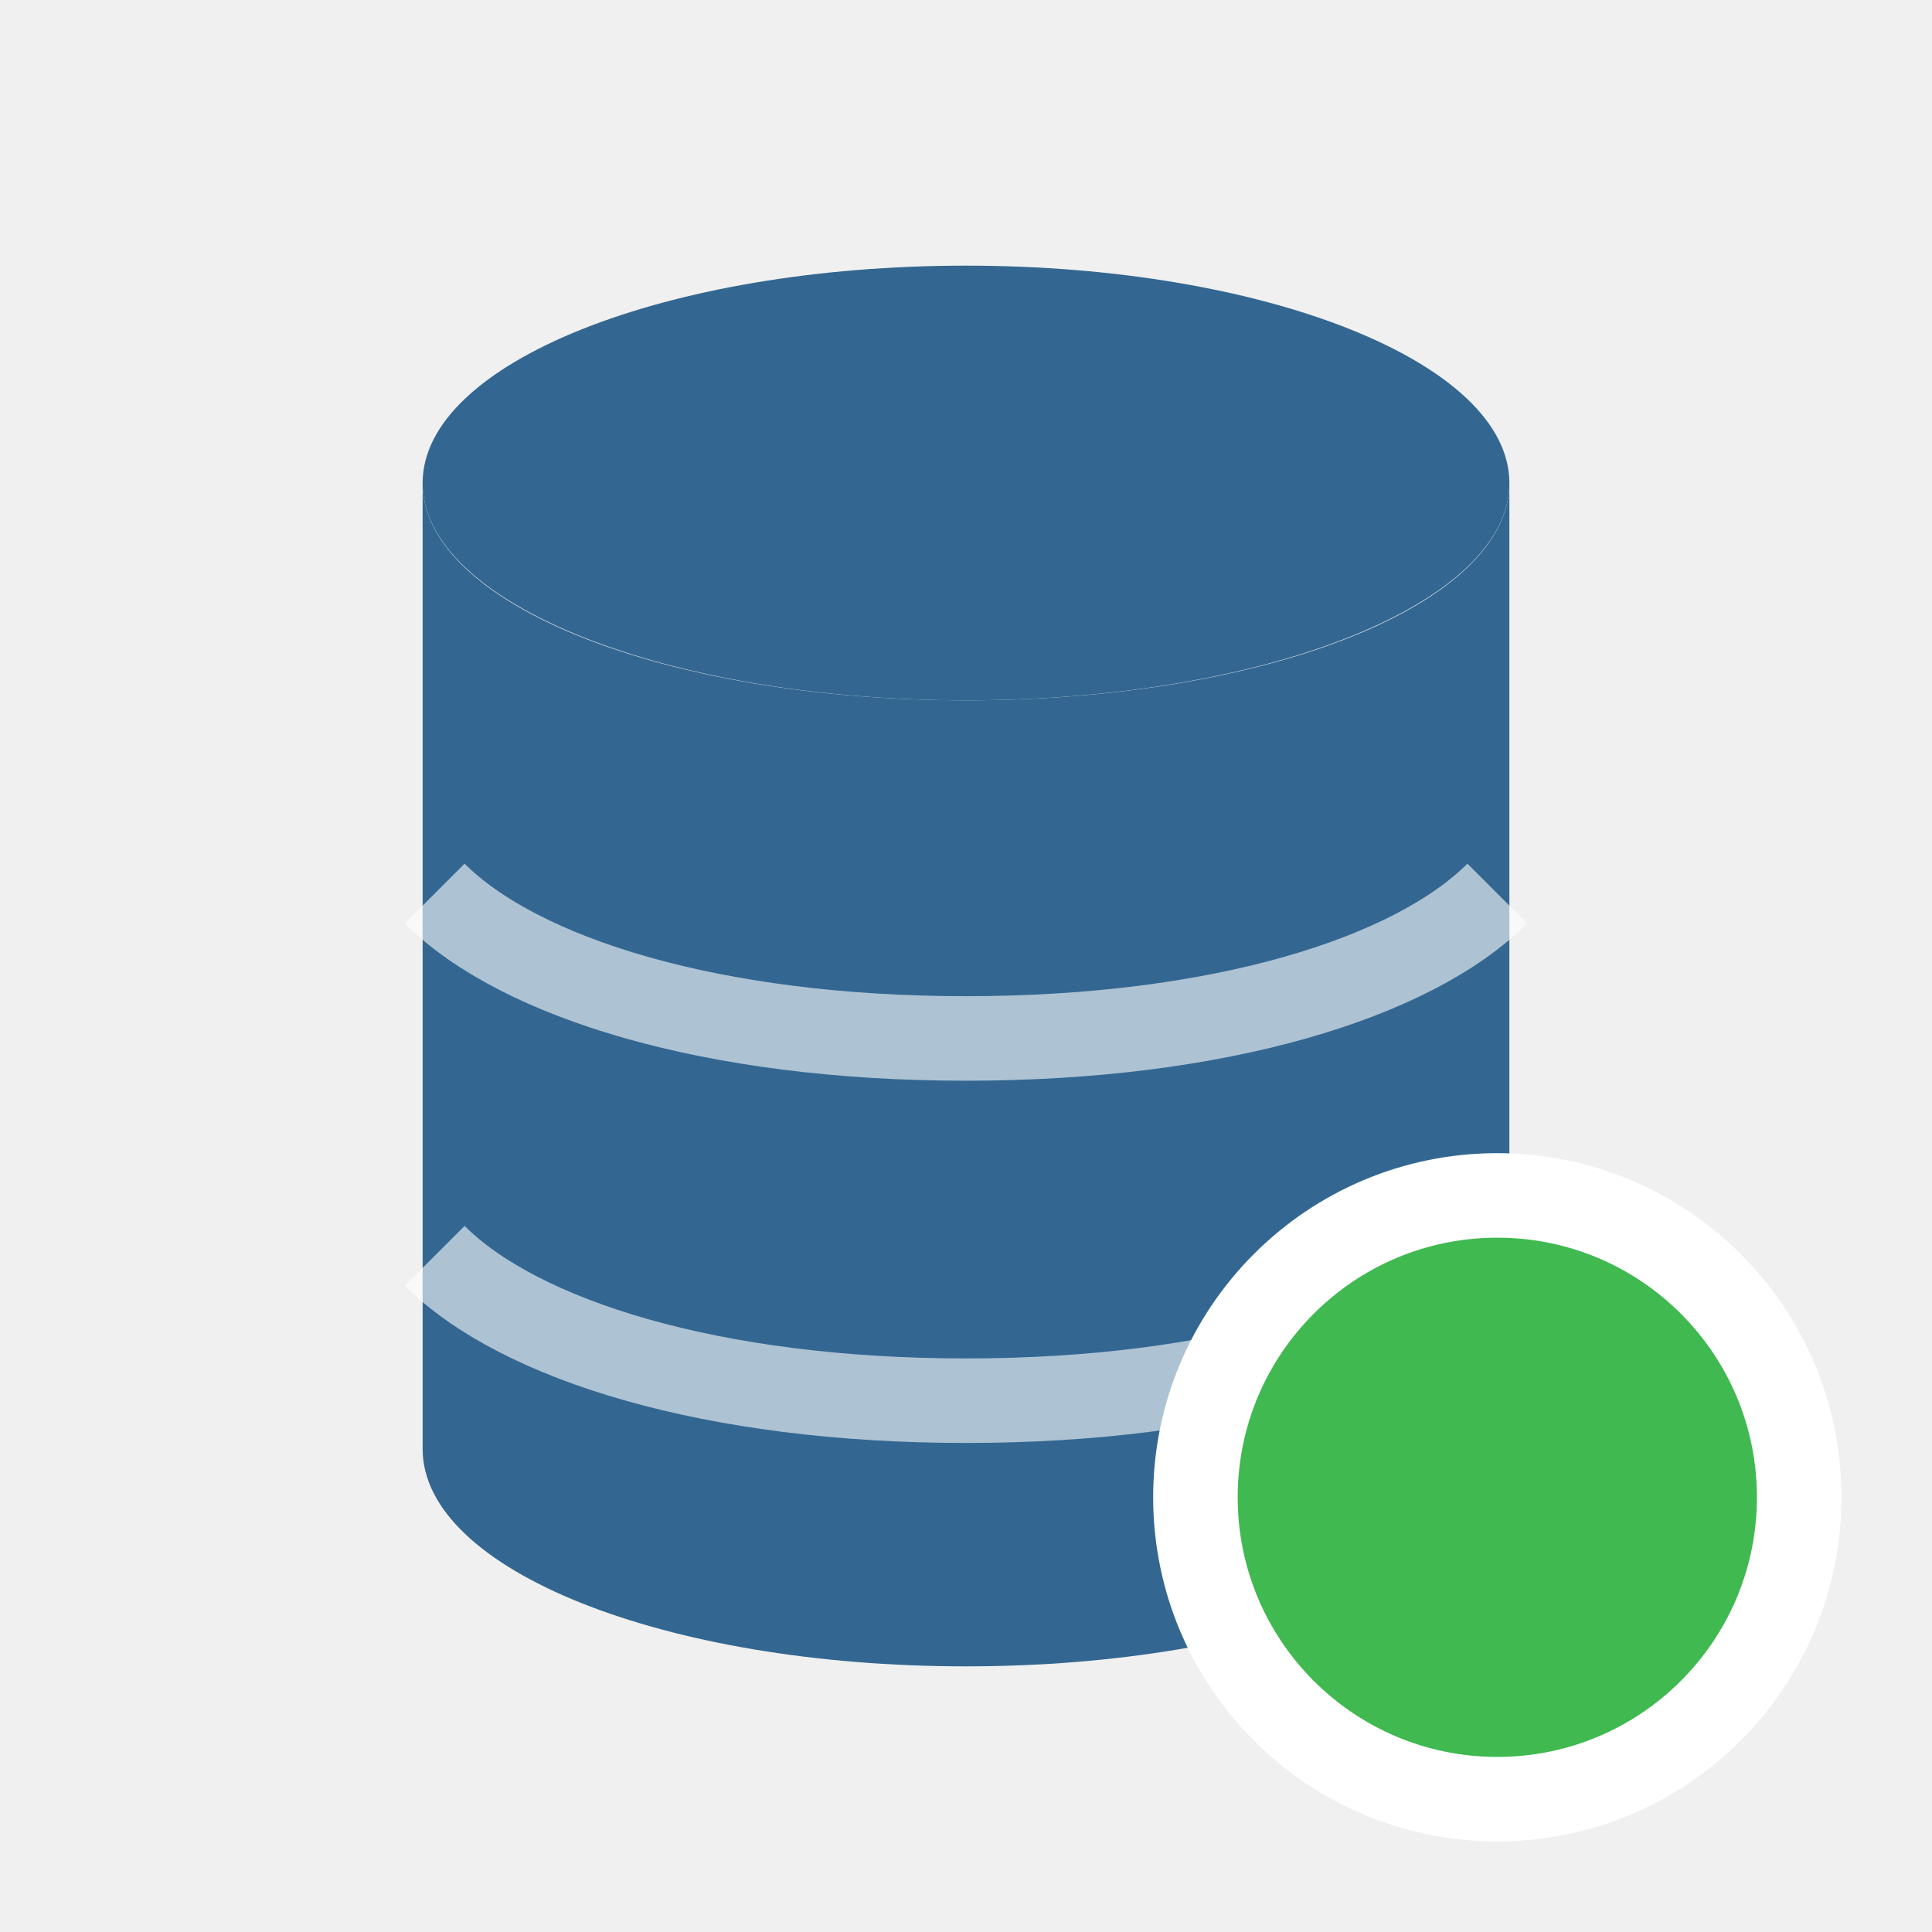
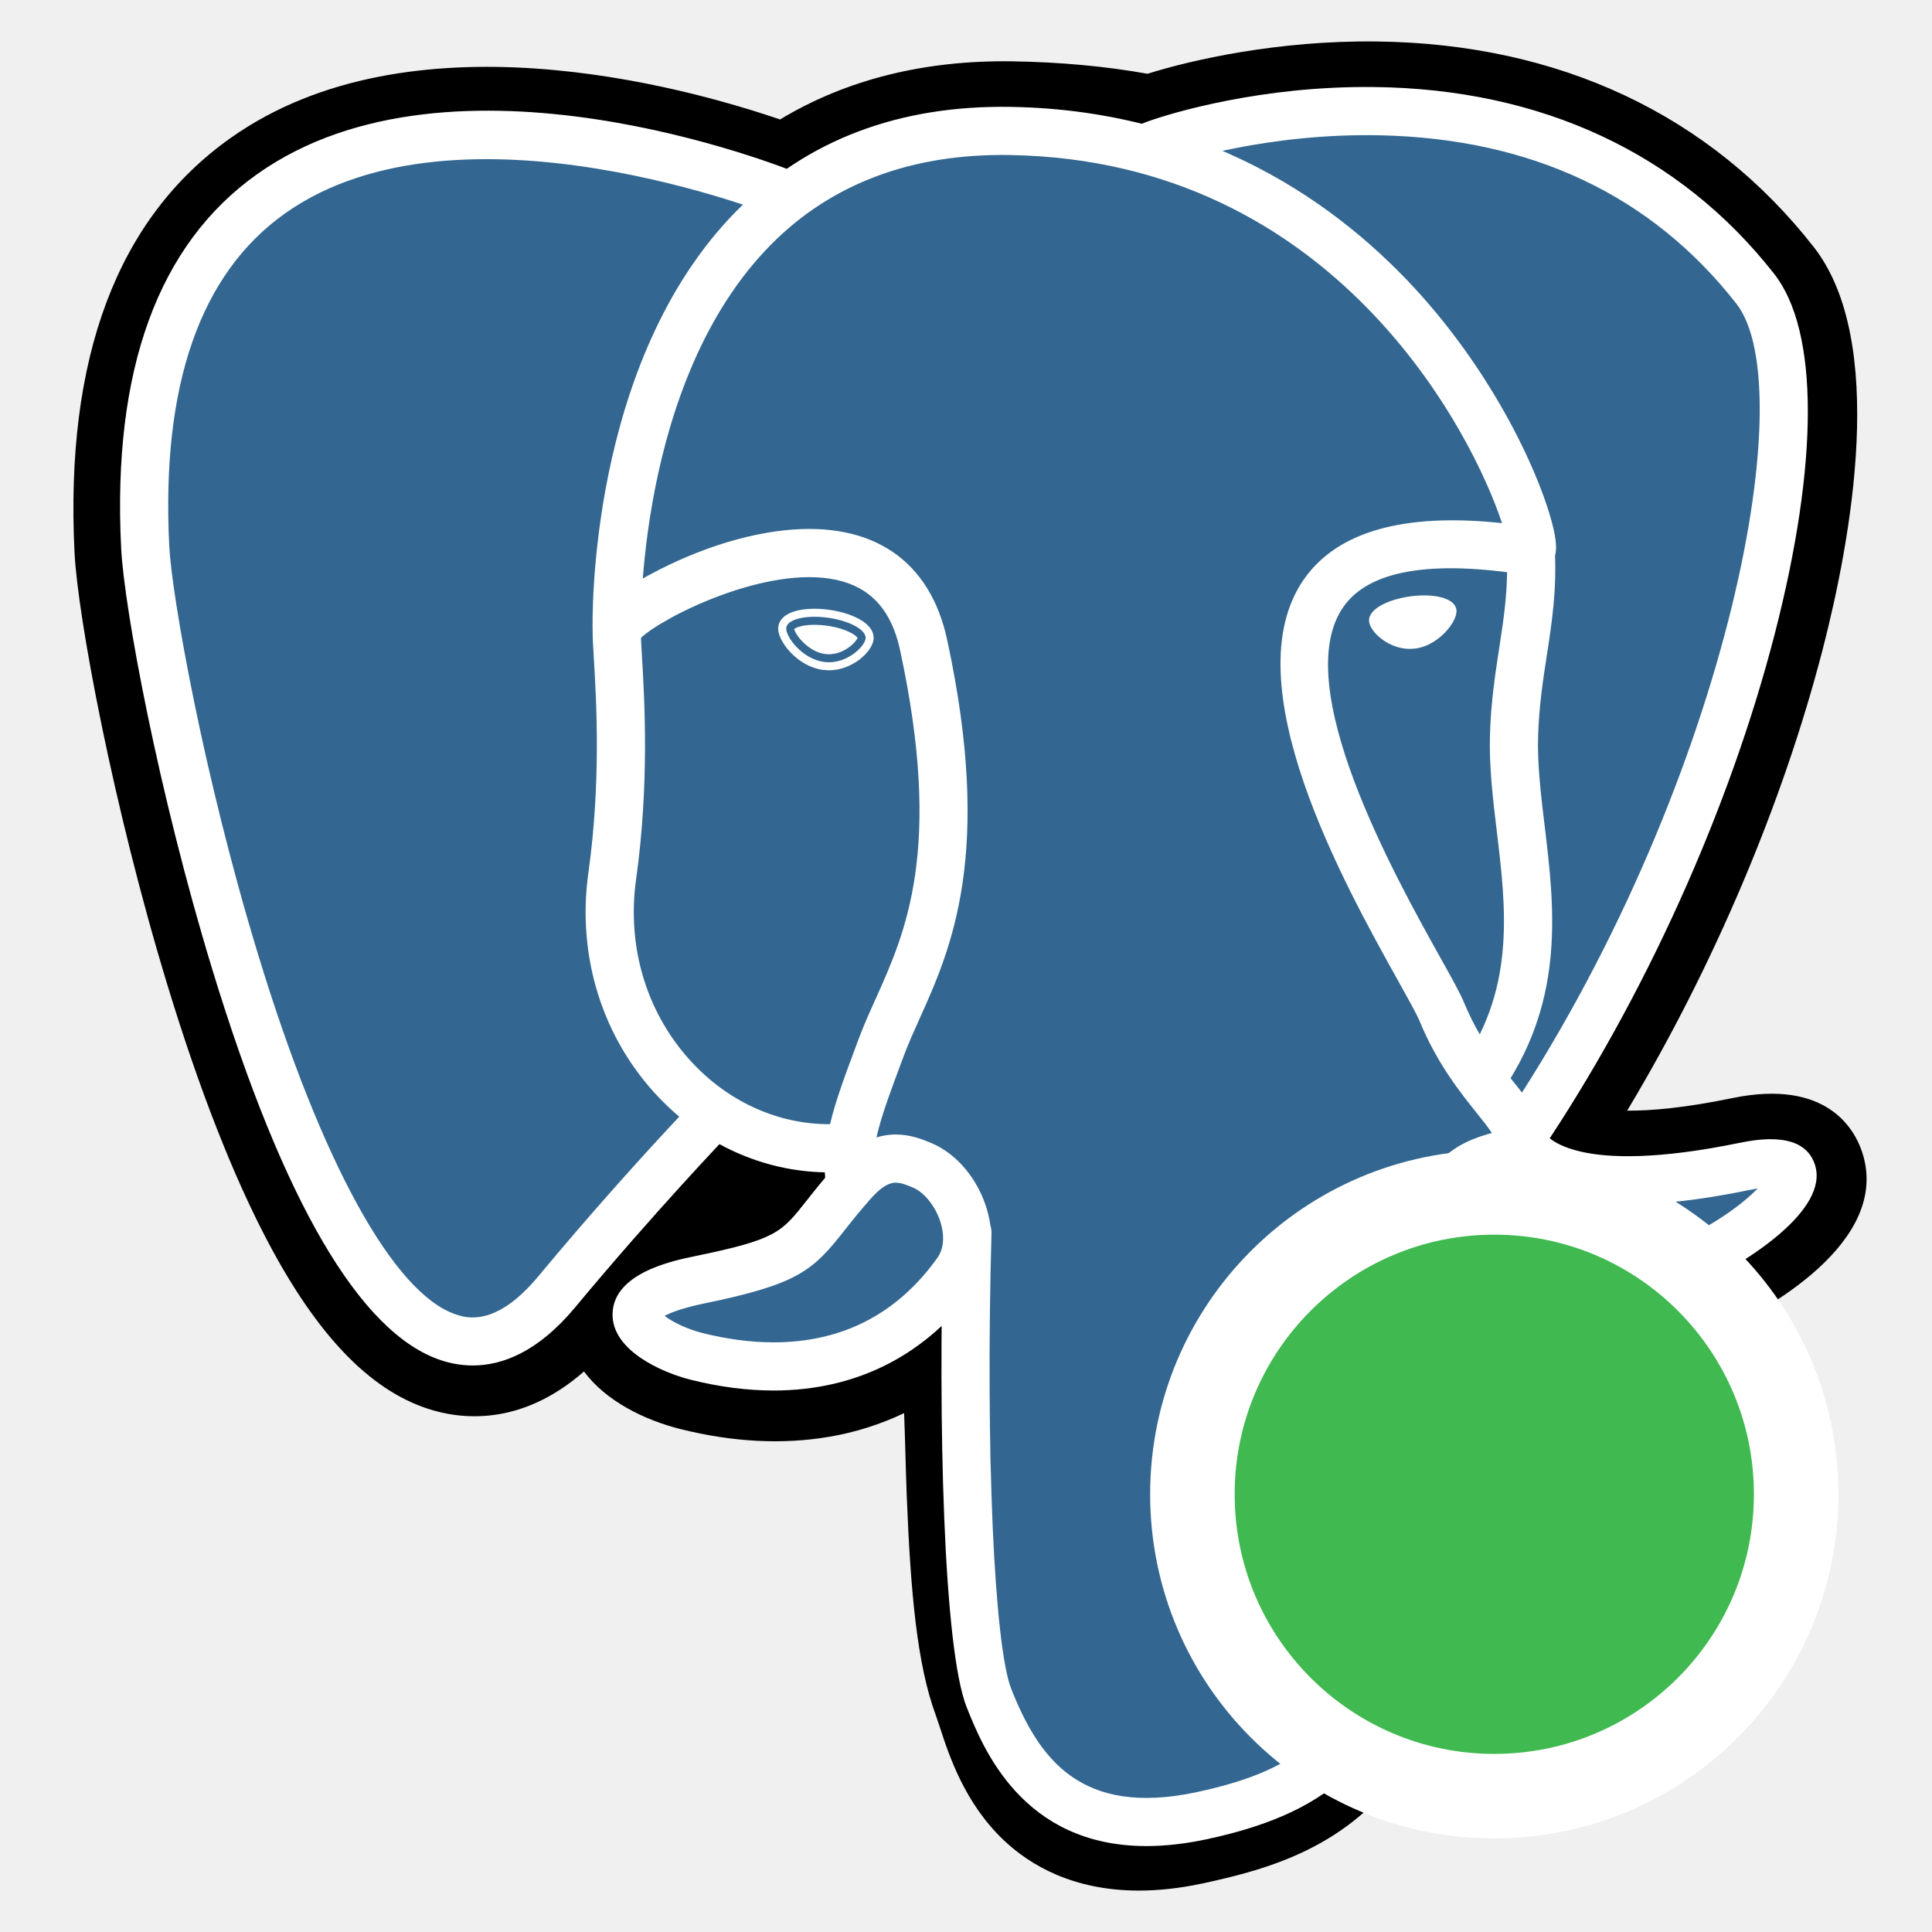
- <svg xmlns="http://www.w3.org/2000/svg" viewBox="0 0 16 16" width="16" height="16">
-   <g fill="#336791">
-     <ellipse cx="8" cy="4" rx="4.5" ry="1.8" />
-     <path d="M3.5 4v8c0 1 2 1.8 4.5 1.8s4.5-.8 4.5-1.8V4c0 1-2 1.8-4.5 1.8S3.5 5 3.5 4z" />
-   </g>
-   <g fill="none" stroke="#fff" stroke-width="0.7" opacity="0.6">
-     <path d="M3.6 7.4c.7.7 2.3 1.2 4.4 1.2s3.7-.5 4.4-1.2" />
-     <path d="M3.6 10.4c.7.7 2.3 1.2 4.4 1.2s3.7-.5 4.4-1.2" />
-   </g>
-   <circle cx="12.4" cy="12.4" r="2.5" fill="#3fb950" stroke="#fff" stroke-width="0.7" />
+ <svg xmlns="http://www.w3.org/2000/svg" viewBox="0 0 128 128">
+   <path d="M93.809 92.112c.785-6.533.55-7.492 5.416-6.433l1.235.108c3.742.17 8.637-.602 11.513-1.938 6.191-2.873 9.861-7.668 3.758-6.409-13.924 2.873-14.881-1.842-14.881-1.842 14.703-21.815 20.849-49.508 15.543-56.287-14.47-18.489-39.517-9.746-39.936-9.52l-.134.025c-2.751-.571-5.83-.912-9.289-.968-6.301-.104-11.082 1.652-14.709 4.402 0 0-44.683-18.409-42.604 23.151.442 8.841 12.672 66.898 27.26 49.362 5.332-6.412 10.484-11.834 10.484-11.834 2.558 1.699 5.622 2.567 8.834 2.255l.249-.212c-.078.796-.044 1.575.099 2.497-3.757 4.199-2.653 4.936-10.166 6.482-7.602 1.566-3.136 4.355-.221 5.084 3.535.884 11.712 2.136 17.238-5.598l-.22.882c1.474 1.18 1.375 8.477 1.583 13.69.209 5.214.558 10.079 1.621 12.948 1.063 2.868 2.317 10.256 12.191 8.14 8.252-1.764 14.561-4.309 15.136-27.985" />
+   <path d="M75.458 125.256c-4.367 0-7.211-1.689-8.938-3.32-2.607-2.46-3.641-5.629-4.259-7.522l-.267-.79c-1.244-3.358-1.666-8.193-1.916-14.419-.038-.935-.064-1.898-.093-2.919-.021-.747-.047-1.684-.085-2.664a18.8 18.8 0 01-4.962 1.568c-3.079.526-6.389.356-9.84-.507-2.435-.609-4.965-1.871-6.407-3.82-4.203 3.681-8.212 3.182-10.396 2.453-3.853-1.285-7.301-4.896-10.542-11.037-2.309-4.375-4.542-10.075-6.638-16.943-3.65-11.96-5.969-24.557-6.175-28.693C4.292 23.698 7.777 14.44 15.296 9.129 27.157.751 45.128 5.678 51.68 7.915c4.402-2.653 9.581-3.944 15.433-3.851 3.143.051 6.136.327 8.916.823 2.9-.912 8.628-2.221 15.185-2.139 12.081.144 22.092 4.852 28.949 13.615 4.894 6.252 2.474 19.381.597 26.651-2.642 10.226-7.271 21.102-12.957 30.57 1.544.011 3.781-.174 6.961-.831 6.274-1.295 8.109 2.069 8.607 3.575 1.995 6.042-6.677 10.608-9.382 11.864-3.466 1.609-9.117 2.589-13.745 2.377l-.202-.013-1.216-.107-.12 1.014-.116.991c-.311 11.999-2.025 19.598-5.552 24.619-3.697 5.264-8.835 6.739-13.361 7.709-1.544.33-2.947.474-4.219.474zm-9.19-43.671c2.819 2.256 3.066 6.501 3.287 14.434.028.99.054 1.927.089 2.802.106 2.65.355 8.855 1.327 11.477.137.371.26.747.39 1.146 1.083 3.316 1.626 4.979 6.309 3.978 3.931-.843 5.952-1.599 7.534-3.851 2.299-3.274 3.585-9.86 3.821-19.575l4.783.116-4.75-.57.14-1.186c.455-3.91.783-6.734 3.396-8.602 2.097-1.498 4.486-1.353 6.389-1.01-2.091-1.58-2.669-3.433-2.823-4.193l-.399-1.965 1.121-1.663c6.457-9.58 11.781-21.354 14.609-32.304 2.906-11.251 2.02-17.226 1.134-18.356-11.729-14.987-32.068-8.799-34.192-8.097l-.359.194-1.8.335-.922-.191c-2.542-.528-5.366-.82-8.393-.869-4.756-.08-8.593 1.044-11.739 3.431l-2.183 1.655-2.533-1.043c-5.412-2.213-21.308-6.662-29.696-.721-4.656 3.298-6.777 9.76-6.305 19.207.156 3.119 2.275 14.926 5.771 26.377 4.831 15.825 9.221 21.082 11.054 21.693.32.108 1.15-.537 1.976-1.529a270.708 270.708 0 0110.694-12.07l2.77-2.915 3.349 2.225c1.35.897 2.839 1.406 4.368 1.502l7.987-6.812-1.157 11.808c-.026.265-.039.626.065 1.296l.348 2.238-1.51 1.688-.174.196 4.388 2.025 1.836-2.301z" />
+   <path fill="#336791" d="M115.731 77.44c-13.925 2.873-14.882-1.842-14.882-1.842 14.703-21.816 20.849-49.51 15.545-56.287C101.924.823 76.875 9.566 76.457 9.793l-.135.024c-2.751-.571-5.83-.911-9.291-.967-6.301-.103-11.08 1.652-14.707 4.402 0 0-44.684-18.408-42.606 23.151.442 8.842 12.672 66.899 27.26 49.363 5.332-6.412 10.483-11.834 10.483-11.834 2.559 1.699 5.622 2.567 8.833 2.255l.25-.212c-.078.796-.042 1.575.1 2.497-3.758 4.199-2.654 4.936-10.167 6.482-7.602 1.566-3.136 4.355-.22 5.084 3.534.884 11.712 2.136 17.237-5.598l-.221.882c1.473 1.18 2.507 7.672 2.334 13.557-.174 5.885-.29 9.926.871 13.082 1.16 3.156 2.316 10.256 12.192 8.14 8.252-1.768 12.528-6.351 13.124-13.995.422-5.435 1.377-4.631 1.438-9.49l.767-2.3c.884-7.367.14-9.743 5.225-8.638l1.235.108c3.742.17 8.639-.602 11.514-1.938 6.19-2.871 9.861-7.667 3.758-6.408z" />
+   <path fill="#fff" d="M75.957 122.307c-8.232 0-10.84-6.519-11.907-9.185-1.562-3.907-1.899-19.069-1.551-31.503a1.59 1.59 0 011.64-1.55 1.594 1.594 0 011.55 1.639c-.401 14.341.168 27.337 1.324 30.229 1.804 4.509 4.54 8.453 12.275 6.796 7.343-1.575 10.093-4.359 11.318-11.46.94-5.449 2.799-20.951 3.028-24.01a1.593 1.593 0 011.71-1.472 1.597 1.597 0 011.472 1.71c-.239 3.185-2.089 18.657-3.065 24.315-1.446 8.387-5.185 12.191-13.794 14.037-1.463.313-2.792.453-4 .454zM31.321 90.466a6.71 6.71 0 01-2.116-.35c-5.347-1.784-10.44-10.492-15.138-25.885-3.576-11.717-5.842-23.947-6.041-27.922-.589-11.784 2.445-20.121 9.02-24.778 13.007-9.216 34.888-.44 35.813-.062a1.596 1.596 0 01-1.207 2.955c-.211-.086-21.193-8.492-32.768-.285-5.622 3.986-8.203 11.392-7.672 22.011.167 3.349 2.284 15.285 5.906 27.149 4.194 13.742 8.967 22.413 13.096 23.79.648.216 2.62.873 5.439-2.517A245.272 245.272 0 0145.88 73.046a1.596 1.596 0 012.304 2.208c-.048.05-4.847 5.067-10.077 11.359-2.477 2.979-4.851 3.853-6.786 3.853zm69.429-13.445a1.596 1.596 0 01-1.322-2.487c14.863-22.055 20.08-48.704 15.612-54.414-5.624-7.186-13.565-10.939-23.604-11.156-7.433-.16-13.341 1.738-14.307 2.069l-.243.099c-.971.305-1.716-.227-1.997-.849a1.6 1.6 0 01.631-2.025c.046-.027.192-.089.429-.176l-.021.006.021-.007c1.641-.601 7.639-2.4 15.068-2.315 11.108.118 20.284 4.401 26.534 12.388 2.957 3.779 2.964 12.485.019 23.887-3.002 11.625-8.651 24.118-15.497 34.277-.306.457-.81.703-1.323.703zm.76 10.21c-2.538 0-4.813-.358-6.175-1.174-1.4-.839-1.667-1.979-1.702-2.584-.382-6.71 3.32-7.878 5.208-8.411-.263-.398-.637-.866-1.024-1.349-1.101-1.376-2.609-3.26-3.771-6.078-.182-.44-.752-1.463-1.412-2.648-3.579-6.418-11.026-19.773-6.242-26.612 2.214-3.165 6.623-4.411 13.119-3.716C97.6 28.837 88.5 10.625 66.907 10.271c-6.494-.108-11.82 1.889-15.822 5.93-8.96 9.049-8.636 25.422-8.631 25.586a1.595 1.595 0 11-3.19.084c-.02-.727-.354-17.909 9.554-27.916C53.455 9.272 59.559 6.96 66.96 7.081c13.814.227 22.706 7.25 27.732 13.101 5.479 6.377 8.165 13.411 8.386 15.759.165 1.746-1.088 2.095-1.341 2.147l-.576.013c-6.375-1.021-10.465-.312-12.156 2.104-3.639 5.201 3.406 17.834 6.414 23.229.768 1.376 1.322 2.371 1.576 2.985.988 2.396 2.277 4.006 3.312 5.3.911 1.138 1.7 2.125 1.982 3.283.131.23 1.99 2.98 13.021.703 2.765-.57 4.423-.083 4.93 1.45.997 3.015-4.597 6.532-7.694 7.97-2.775 1.29-7.204 2.106-11.036 2.106zm-4.696-4.021c.35.353 2.101.962 5.727.806 3.224-.138 6.624-.839 8.664-1.786 2.609-1.212 4.351-2.567 5.253-3.492l-.5.092c-7.053 1.456-12.042 1.262-14.828-.577a6.162 6.162 0 01-.54-.401c-.302.119-.581.197-.78.253-1.58.443-3.214.902-2.996 5.105zm-45.562 8.915c-1.752 0-3.596-.239-5.479-.71-1.951-.488-5.24-1.957-5.19-4.37.057-2.707 3.994-3.519 5.476-3.824 5.354-1.103 5.703-1.545 7.376-3.67.488-.619 1.095-1.39 1.923-2.314 1.229-1.376 2.572-2.073 3.992-2.073.989 0 1.8.335 2.336.558 1.708.708 3.133 2.42 3.719 4.467.529 1.847.276 3.625-.71 5.006-3.237 4.533-7.886 6.93-13.443 6.93zm-7.222-4.943c.481.372 1.445.869 2.518 1.137 1.631.408 3.213.615 4.705.615 4.546 0 8.196-1.882 10.847-5.594.553-.774.387-1.757.239-2.274-.31-1.083-1.08-2.068-1.873-2.397-.43-.178-.787-.314-1.115-.314-.176 0-.712 0-1.614 1.009a41.146 41.146 0 00-1.794 2.162c-2.084 2.646-3.039 3.544-9.239 4.821-1.513.31-2.289.626-2.674.835zm12.269-7.36a1.596 1.596 0 01-1.575-1.354 8.218 8.218 0 01-.08-.799c-4.064-.076-7.985-1.82-10.962-4.926-3.764-3.927-5.477-9.368-4.699-14.927.845-6.037.529-11.366.359-14.229-.047-.796-.081-1.371-.079-1.769.003-.505.013-1.844 4.489-4.113 1.592-.807 4.784-2.215 8.271-2.576 5.777-.597 9.585 1.976 10.725 7.246 3.077 14.228.244 20.521-1.825 25.117-.385.856-.749 1.664-1.04 2.447l-.257.69c-1.093 2.931-2.038 5.463-1.748 7.354a1.595 1.595 0 01-1.335 1.819l-.244.02zM42.464 42.26l.062 1.139c.176 2.974.504 8.508-.384 14.86-.641 4.585.759 9.06 3.843 12.276 2.437 2.542 5.644 3.945 8.94 3.945h.068c.369-1.555.982-3.197 1.642-4.966l.255-.686c.329-.884.714-1.74 1.122-2.646 1.991-4.424 4.47-9.931 1.615-23.132-.565-2.615-1.936-4.128-4.189-4.627-4.628-1.022-11.525 2.459-12.974 3.837zm9.63-.677c-.08.564 1.033 2.07 2.485 2.271 1.449.203 2.689-.975 2.768-1.539.079-.564-1.033-1.186-2.485-1.388-1.451-.202-2.691.092-2.768.656zm2.818 2.826l-.407-.028c-.9-.125-1.81-.692-2.433-1.518-.219-.29-.576-.852-.505-1.354.101-.736.999-1.177 2.4-1.177.313 0 .639.023.967.069.766.106 1.477.327 2.002.62.91.508.977 1.075.936 1.368-.112.813-1.405 2.02-2.96 2.02zm-2.289-2.732c.045.348.907 1.496 2.029 1.651l.261.018c1.036 0 1.81-.815 1.901-1.082-.096-.182-.762-.634-2.025-.81a5.823 5.823 0 00-.821-.059c-.812 0-1.243.183-1.345.282zm43.605-1.245c.079.564-1.033 2.07-2.484 2.272-1.45.202-2.691-.975-2.771-1.539-.076-.564 1.036-1.187 2.486-1.388 1.45-.203 2.689.092 2.769.655zm-2.819 2.56c-1.396 0-2.601-1.086-2.7-1.791-.115-.846 1.278-1.489 2.712-1.688.316-.044.629-.066.93-.066 1.238 0 2.058.363 2.14.949.053.379-.238.964-.739 1.492-.331.347-1.026.948-1.973 1.079l-.37.025zm.943-3.013c-.276 0-.564.021-.856.061-1.441.201-2.301.779-2.259 1.089.048.341.968 1.332 2.173 1.332l.297-.021c.787-.109 1.378-.623 1.66-.919.443-.465.619-.903.598-1.052-.028-.198-.56-.49-1.613-.49zm3.965 32.843a1.594 1.594 0 01-1.324-2.483c3.398-5.075 2.776-10.25 2.175-15.255-.257-2.132-.521-4.337-.453-6.453.07-2.177.347-3.973.614-5.71.317-2.058.617-4.002.493-6.31a1.595 1.595 0 113.186-.172c.142 2.638-.197 4.838-.525 6.967-.253 1.643-.515 3.342-.578 5.327-.061 1.874.178 3.864.431 5.97.64 5.322 1.365 11.354-2.691 17.411a1.596 1.596 0 01-1.328.708z" />
+   <circle cx="99" cy="99" r="20" fill="#3fb950" stroke="#fff" stroke-width="5.6" />
</svg>
